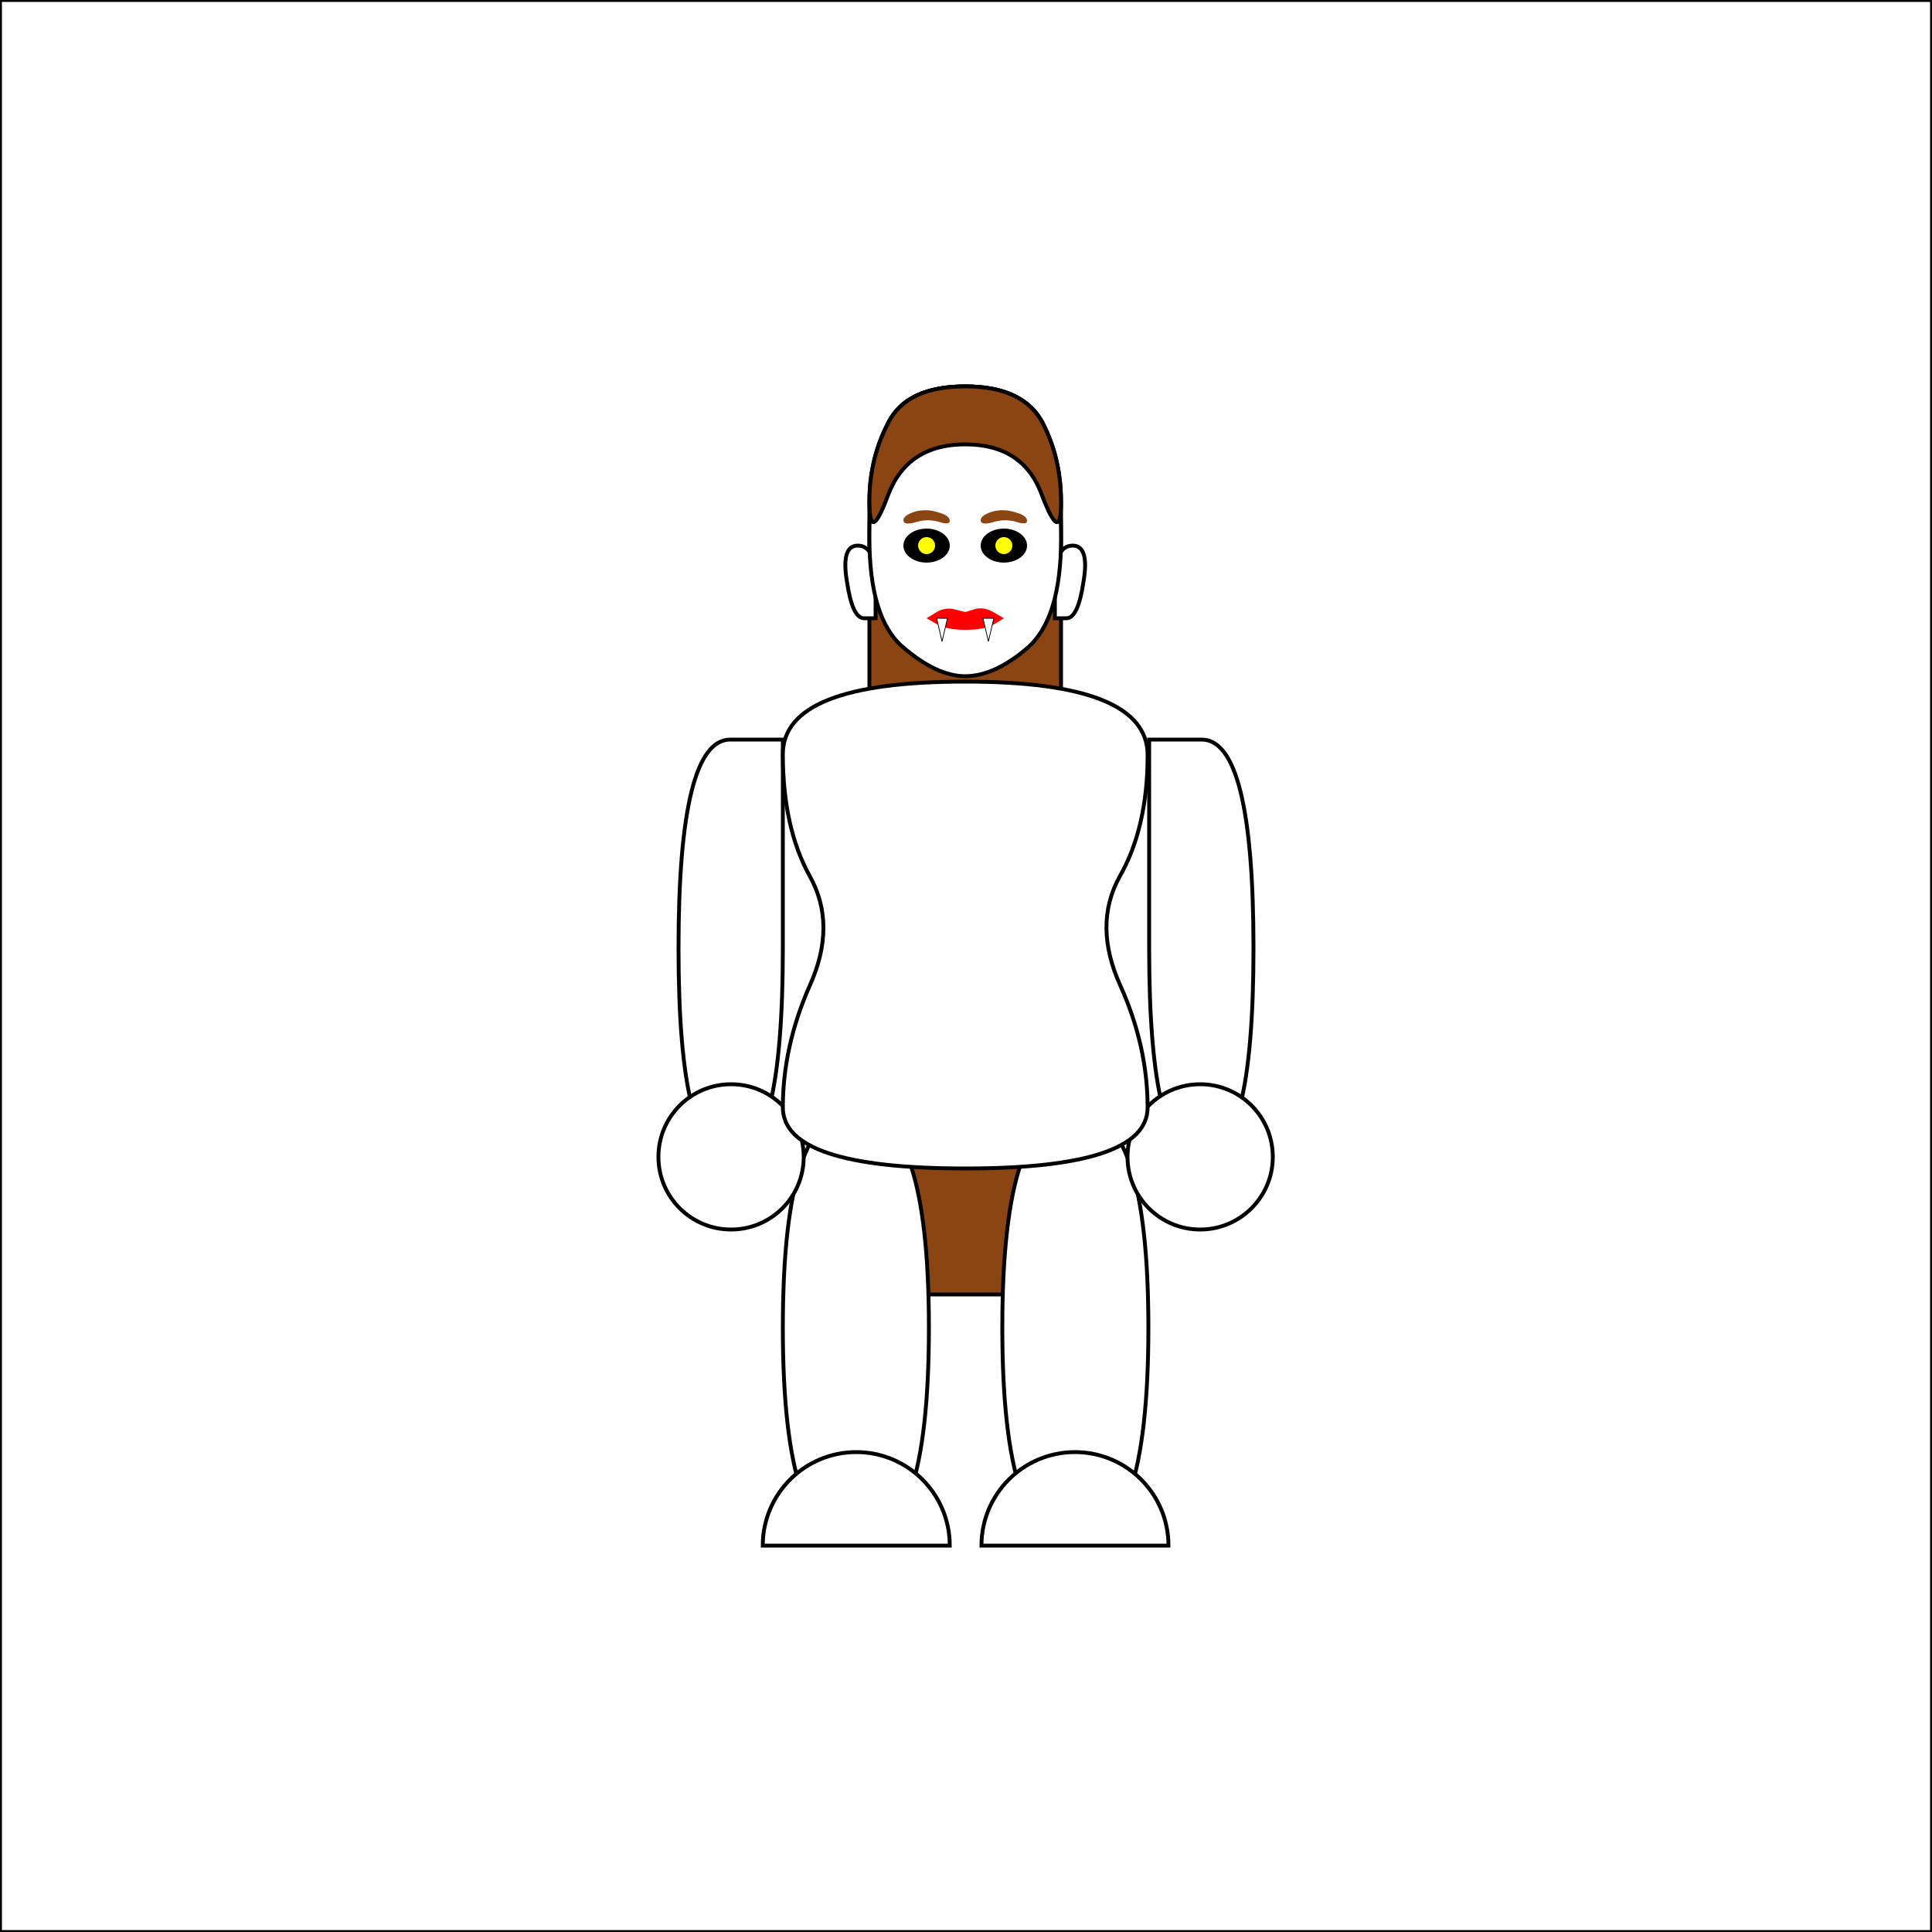
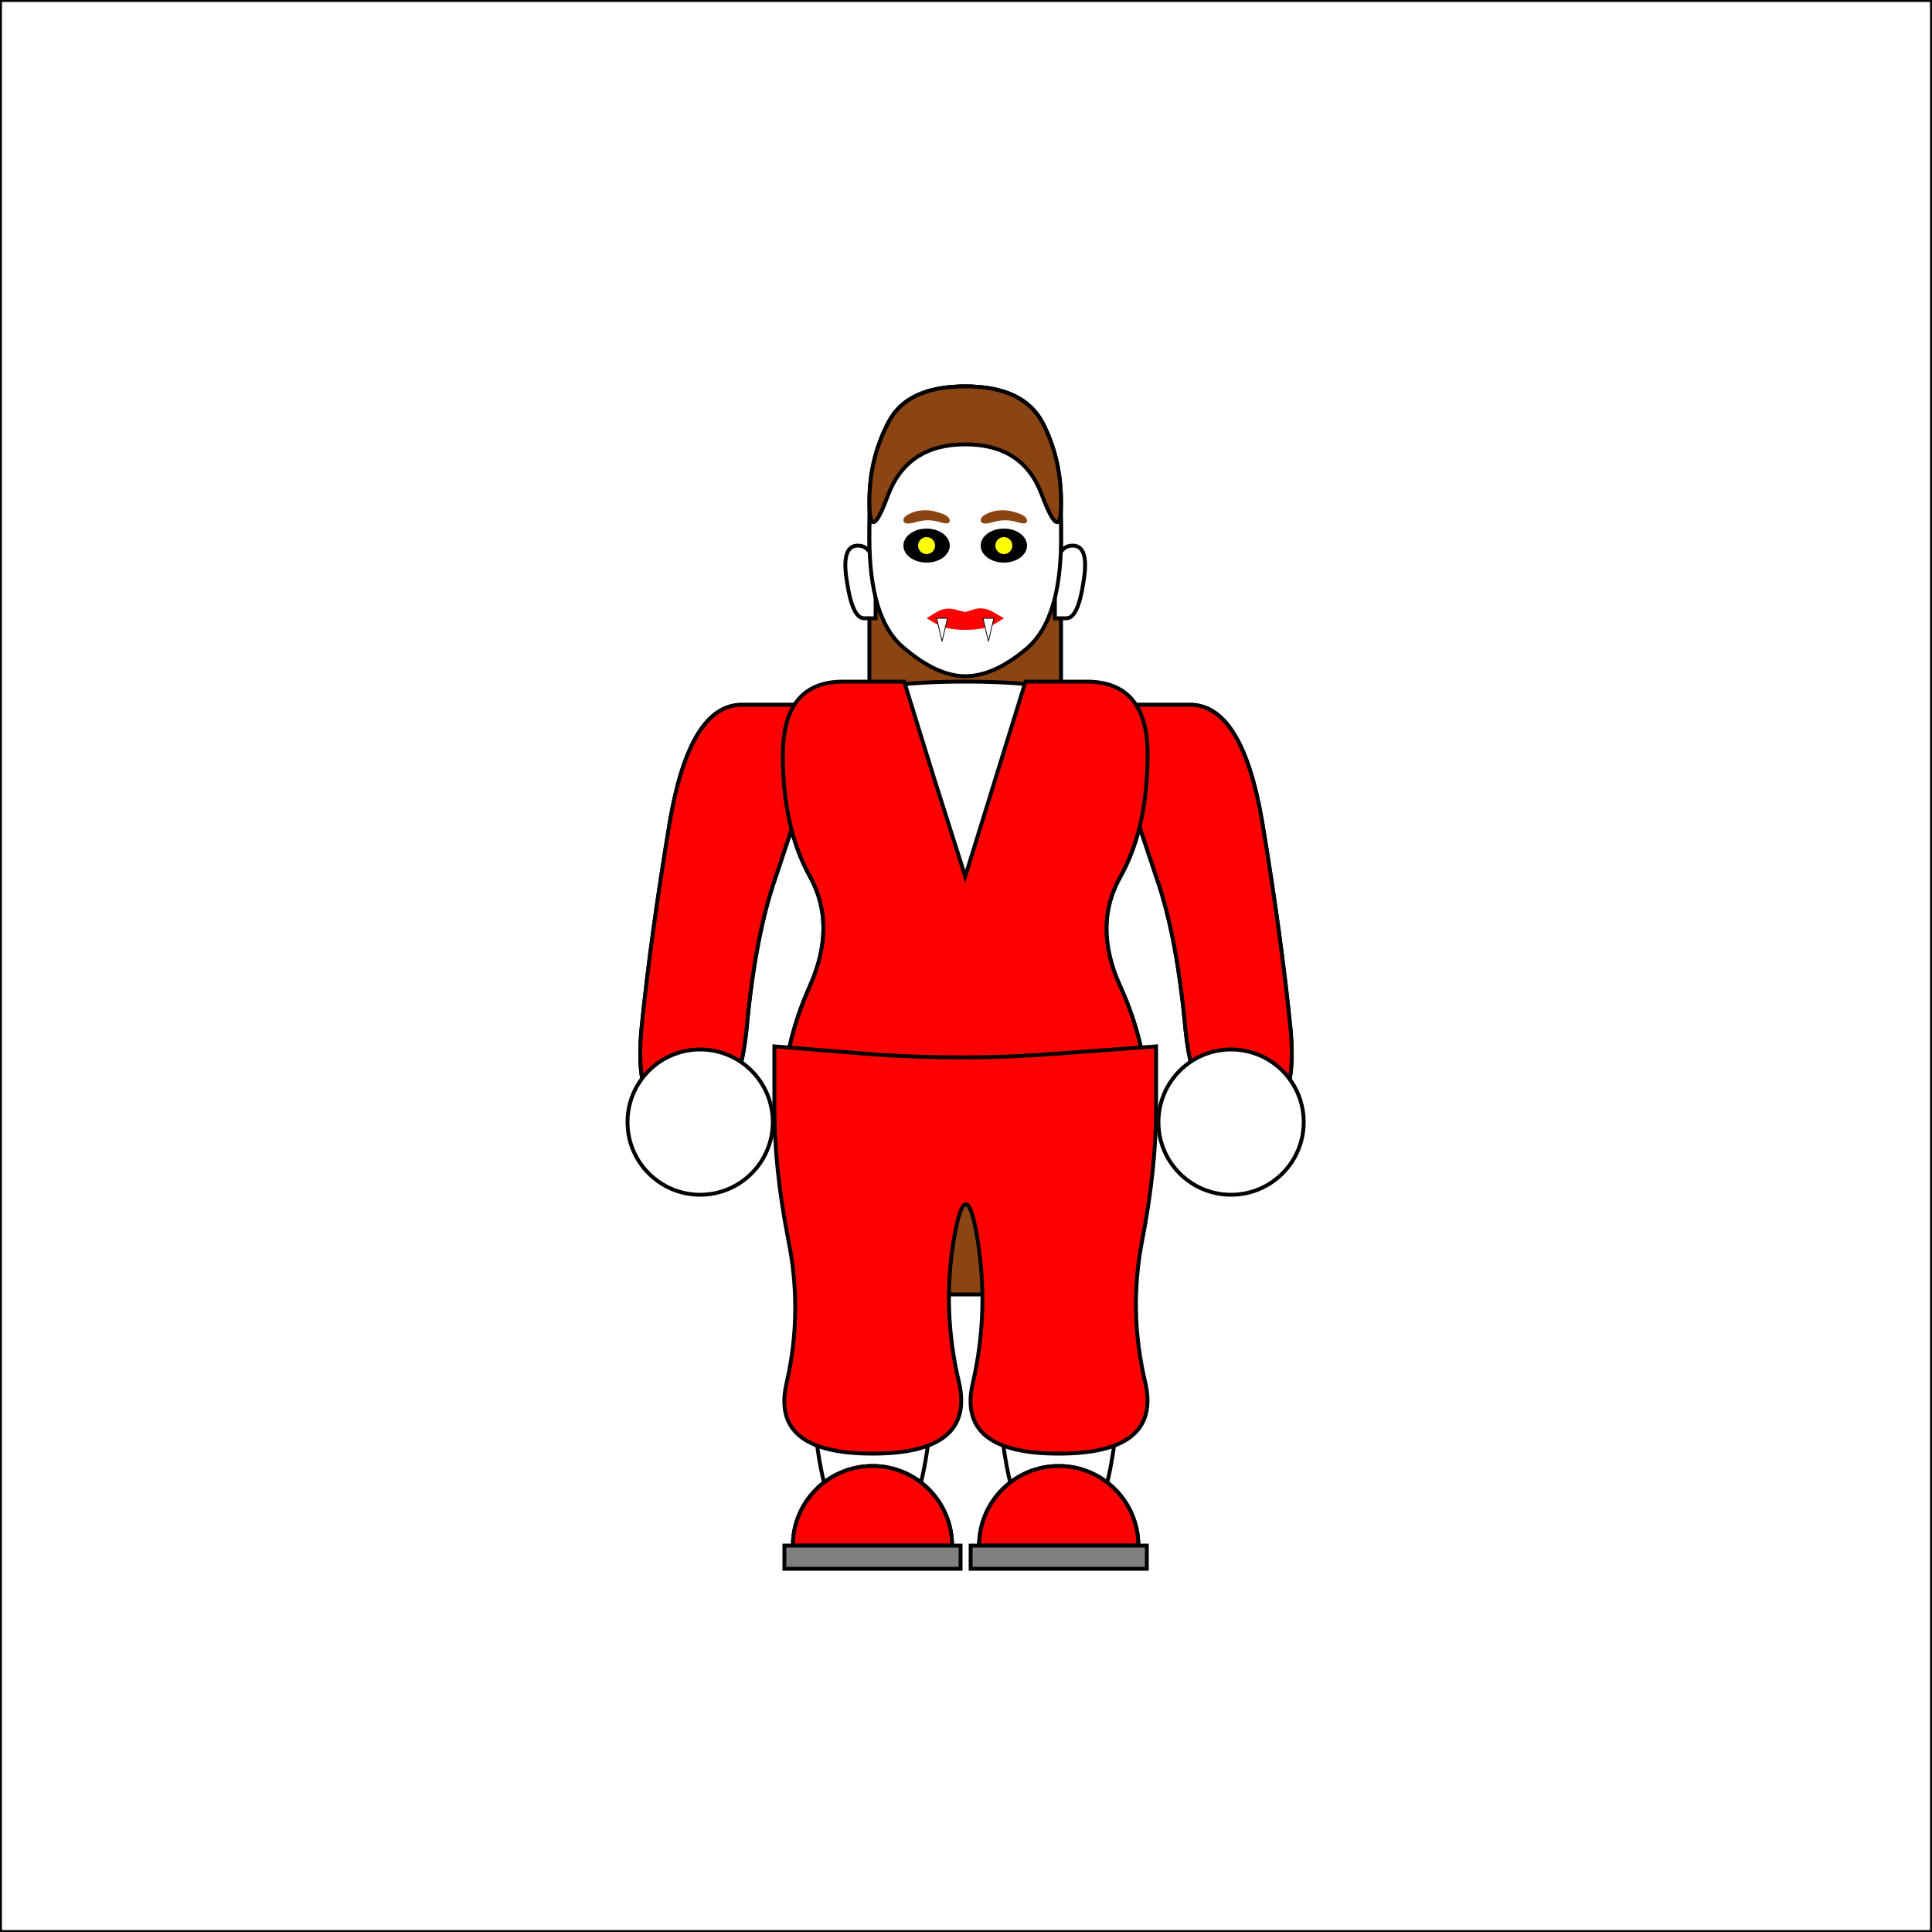
<svg xmlns="http://www.w3.org/2000/svg" viewBox="0 0 2500 2500">
  <rect x="0" y="0" width="2500" height="2500" style="fill:white;stroke:black;stroke-width:5" />
  <path d="M 1150 546 Q 1125 593 1125 649 Q 1125 706 1125 753 Q 1125 800 1125 837 Q 1125 875 1125 1275 L 1125 1675 L 1249 1675 L 1373 1675 L 1373 1275 Q 1373 875 1373 838 Q 1373 800 1373 753 Q 1373 706 1373 650 Q 1373 593 1349 547 Q 1324 500 1249 500 Q 1174 500 1150 546" style="fill:saddlebrown;stroke:black;stroke-width:5" />
-   <path d="M 1391 1437 Q 1486 1437 1486 1718 Q 1486 1999 1392 1999 Q 1297 1999 1297 1718 Q 1297 1437 1391 1437" style="fill:white;stroke:black;stroke-width:5" />
-   <path d="M 1107 1437 Q 1202 1437 1202 1718 Q 1202 1999 1108 1999 Q 1013 1999 1013 1718 Q 1013 1437 1107 1437" style="fill:white;stroke:black;stroke-width:5" />
-   <path d="M 1512 2000 A 121 121 0 0 0 1270 2000 Z" style="fill:white;stroke:black;stroke-width:5" />
-   <path d="M 1229 2000 A 121 121 0 0 0 987 2000 Z" style="fill:white;stroke:black;stroke-width:5" />
-   <path d="M 945 957 L 1013 957 L 1013 1227 Q 1013 1497 946 1497 Q 878 1497 878 1227 Q 878 957 945 957" style="fill:white;stroke:black;stroke-width:5" />
-   <path d="M 1555 957 L 1487 957 L 1487 1227 Q 1487 1497 1554 1497 Q 1622 1497 1622 1227 Q 1622 957 1555 957" style="fill:white;stroke:black;stroke-width:5" />
-   <circle cx="946" cy="1497" r="94" style="fill:white;stroke:black;stroke-width:5" />
-   <circle cx="1553" cy="1497" r="94" style="fill:white;stroke:black;stroke-width:5" />
-   <path d="M 1013 976 Q 1013 1071 1048 1134 Q 1083 1197 1048 1275 Q 1013 1354 1013 1433 Q 1013 1512 1249 1512 Q 1485 1512 1485 1433 Q 1485 1354 1450 1276 Q 1414 1197 1449 1134 Q 1485 1071 1485 977 Q 1485 882 1249 882 Q 1013 882 1013 976" style="fill:white;stroke:black;stroke-width:5" />
+   <path d="M 1370 1437 Q 1450 1437 1450 1718 Q 1450 1999 1370 1999 Q 1290 1999 1290 1718 Q 1290 1437 1370 1437" style="fill:white;stroke:black;stroke-width:5" />
+   <path d="M 1129 1437 Q 1209 1437 1209 1718 Q 1209 1999 1129 1999 Q 1049 1999 1049 1718 Q 1049 1437 1129 1437" style="fill:white;stroke:black;stroke-width:5" />
+   <path d="M 1473 2000 A 103 103 0 0 0 1267 2000 Z" style="fill:white;stroke:black;stroke-width:5" />
+   <path d="M 1232 2000 A 103 103 0 0 0 1026 2000 Z" style="fill:white;stroke:black;stroke-width:5" />
+   <path d="M 1472 912 L 1472 987 L 1472 1062 L 1497 1137 Q 1523 1212 1534 1332 Q 1546 1452 1613 1452 Q 1681 1452 1670 1332 Q 1658 1212 1633 1062 Q 1607 912 1540 912 Z" style="fill:white;stroke:black;stroke-width:5" />
+   <path d="M 1028 912 L 1028 987 L 1028 1062 L 1003 1137 Q 977 1212 966 1332 Q 954 1452 887 1452 Q 819 1452 830 1332 Q 842 1212 867 1062 Q 893 912 960 912 Z" style="fill:white;stroke:black;stroke-width:5" />
+   <path d="M 1013 1433 Q 1013 1354 1048 1276 Q 1083 1197 1048 1134 Q 1013 1071 1013 977 Q 1013 882 1249 882 Q 1485 882 1485 976 Q 1485 1071 1450 1134 Q 1414 1197 1449 1275 Q 1485 1354 1485 1433 Q 1485 1512 1249 1512 Q 1013 1512 1013 1433" style="fill:white;stroke:black;stroke-width:5" />
+   <path d="M 1472 912 L 1472 987 L 1472 1062 L 1497 1137 Q 1523 1212 1534 1332 Q 1546 1452 1613 1452 Q 1681 1452 1670 1332 Q 1658 1212 1633 1062 Q 1607 912 1540 912 Z" style="fill:red;stroke:black;stroke-width:5" />
+   <path d="M 1028 912 L 1028 987 L 1028 1062 L 1003 1137 Q 977 1212 966 1332 Q 954 1452 887 1452 Q 819 1452 830 1332 Q 842 1212 867 1062 Q 893 912 960 912 Z" style="fill:red;stroke:black;stroke-width:5" />
+   <path d="M 1013 1433 Q 1013 1354 1048 1276 Q 1083 1197 1048 1134 Q 1013 1071 1013 977 Q 1013 882 1091 882 L 1170 882 L 1209 1008 L 1249 1134 L 1288 1008 L 1327 882 L 1406 882 Q 1485 882 1485 976 Q 1485 1071 1450 1134 Q 1414 1197 1449 1275 Q 1485 1354 1485 1433 Q 1485 1512 1249 1512 Q 1013 1512 1013 1433" style="fill:red;stroke:black;stroke-width:5" />
+   <path d="M 1473 2000 A 103 103 0 0 0 1267 2000 Z" style="fill:red;stroke:black;stroke-width:5" />
+   <path d="M 1232 2000 A 103 103 0 0 0 1026 2000 Z" style="fill:red;stroke:black;stroke-width:5" />
+   <path d="M 1256 2000 L 1256 2000 L 1256 2030 L 1256 2030 L 1484 2030 L 1484 2030 L 1484 2000 L 1484 2000 Z" style="fill:gray;stroke:black;stroke-width:5" />
+   <path d="M 1015 2000 L 1015 2000 L 1015 2030 L 1015 2030 L 1243 2030 L 1243 2030 L 1243 2000 L 1243 2000 Z" style="fill:gray;stroke:black;stroke-width:5" />
+   <path d="M 1126 1364 L 1002 1354 L 1002 1433 Q 1002 1512 1020 1604 Q 1039 1697 1018 1789 Q 996 1881 1129 1881 Q 1262 1881 1241 1789 Q 1219 1697 1234 1605 Q 1250 1512 1265 1604 Q 1280 1697 1259 1789 Q 1237 1881 1370 1881 Q 1503 1881 1482 1789 Q 1460 1697 1478 1605 Q 1496 1512 1496 1433 L 1496 1354 L 1373 1363 Q 1249 1373 1126 1364" style="fill:red;stroke:black;stroke-width:5" />
+   <circle cx="906" cy="1452" r="94" style="fill:white;stroke:black;stroke-width:5" />
+   <circle cx="1593" cy="1452" r="94" style="fill:white;stroke:black;stroke-width:5" />
  <path d="M 1365 753 L 1365 800 L 1380 800 Q 1395 800 1402 753 Q 1410 706 1388 706 Q 1365 706 1365 753" style="fill:white;stroke:black;stroke-width:5" />
  <path d="M 1133 753 L 1133 800 L 1118 800 Q 1103 800 1096 753 Q 1088 706 1110 706 Q 1133 706 1133 753" style="fill:white;stroke:black;stroke-width:5" />
  <path d="M 1125 696 Q 1125 800 1168 837 Q 1212 875 1249 875 Q 1287 875 1330 838 Q 1373 800 1373 697 Q 1373 593 1349 547 Q 1324 500 1249 500 Q 1174 500 1150 546 Q 1125 593 1125 696" style="fill:white;stroke:black;stroke-width:5" />
+   <path d="M 1150 546 Q 1125 593 1125 649 Q 1125 706 1149 641 Q 1174 575 1249 575 Q 1324 575 1348 640 Q 1373 706 1373 650 Q 1373 593 1349 547 Q 1324 500 1249 500 Q 1174 500 1150 546" style="fill:saddlebrown;stroke:black;stroke-width:5" />
+   <path d="M 1199 800 L 1211 807 Q 1224 815 1249 815 Q 1274 815 1286 808 L 1299 800 L 1287 793 Q 1274 785 1262 788 L 1249 792 L 1237 789 Q 1224 785 1212 792 Z" style="fill:red;stroke:red;stroke-width:0" />
+   <path d="M 1226 800 L 1219 830 L 1212 800 Z" style="fill:#ffffff;stroke:black;stroke-width:1" />
+   <path d="M 1286 800 L 1279 830 L 1272 800 Z" style="fill:#ffffff;stroke:black;stroke-width:1" />
  <ellipse cx="1199" cy="706" rx="30" ry="22" style="fill:black;stroke:black;stroke-width:0" />
  <circle cx="1199" cy="706" r="11" style="fill:yellow;stroke:yellow;stroke-width:0" />
  <ellipse cx="1299" cy="706" rx="30" ry="22" style="fill:black;stroke:black;stroke-width:0" />
  <circle cx="1299" cy="706" r="11" style="fill:yellow;stroke:yellow;stroke-width:0" />
  <path d="M 1184 676 Q 1199 671 1214 675 Q 1229 680 1229 674 Q 1229 667 1214 663 Q 1199 658 1184 662 Q 1169 667 1169 673 Q 1169 680 1184 676" style="fill:saddlebrown;stroke:saddlebrown;stroke-width:0" />
  <path d="M 1284 676 Q 1299 671 1314 675 Q 1329 680 1329 674 Q 1329 667 1314 663 Q 1299 658 1284 662 Q 1269 667 1269 673 Q 1269 680 1284 676" style="fill:saddlebrown;stroke:saddlebrown;stroke-width:0" />
-   <path d="M 1150 546 Q 1125 593 1125 649 Q 1125 706 1149 641 Q 1174 575 1249 575 Q 1324 575 1348 640 Q 1373 706 1373 650 Q 1373 593 1349 547 Q 1324 500 1249 500 Q 1174 500 1150 546" style="fill:saddlebrown;stroke:black;stroke-width:5" />
-   <path d="M 1199 800 L 1211 807 Q 1224 815 1249 815 Q 1274 815 1286 808 L 1299 800 L 1287 793 Q 1274 785 1262 788 L 1249 792 L 1237 789 Q 1224 785 1212 792 Z" style="fill:red;stroke:red;stroke-width:0" />
-   <path d="M 1226 800 L 1219 830 L 1212 800 Z" style="fill:#ffffff;stroke:black;stroke-width:1" />
-   <path d="M 1286 800 L 1279 830 L 1272 800 Z" style="fill:#ffffff;stroke:black;stroke-width:1" />
</svg>
